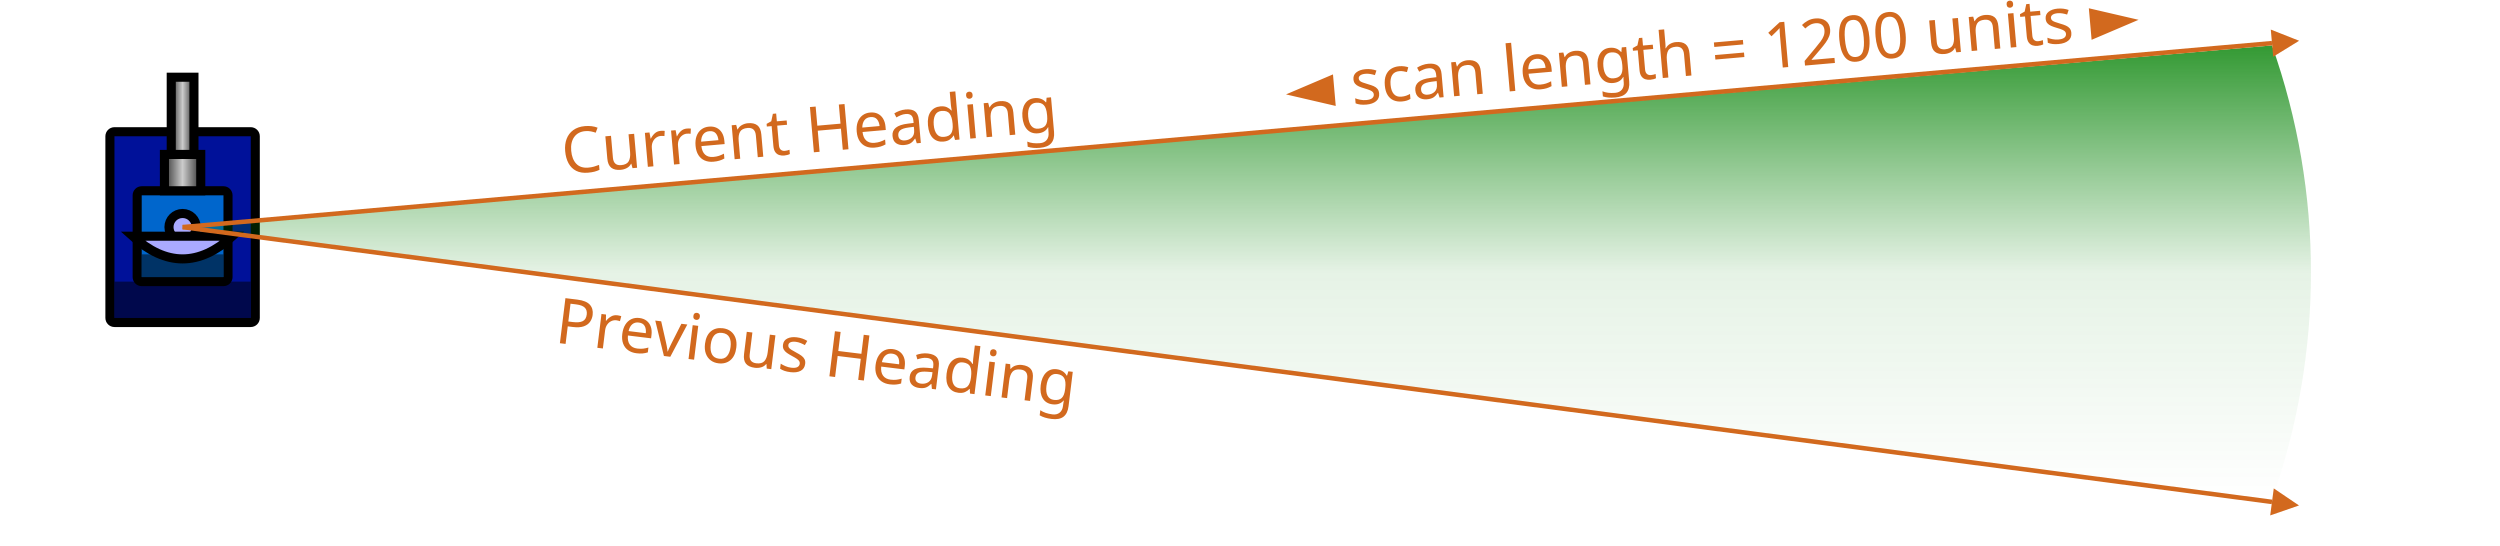
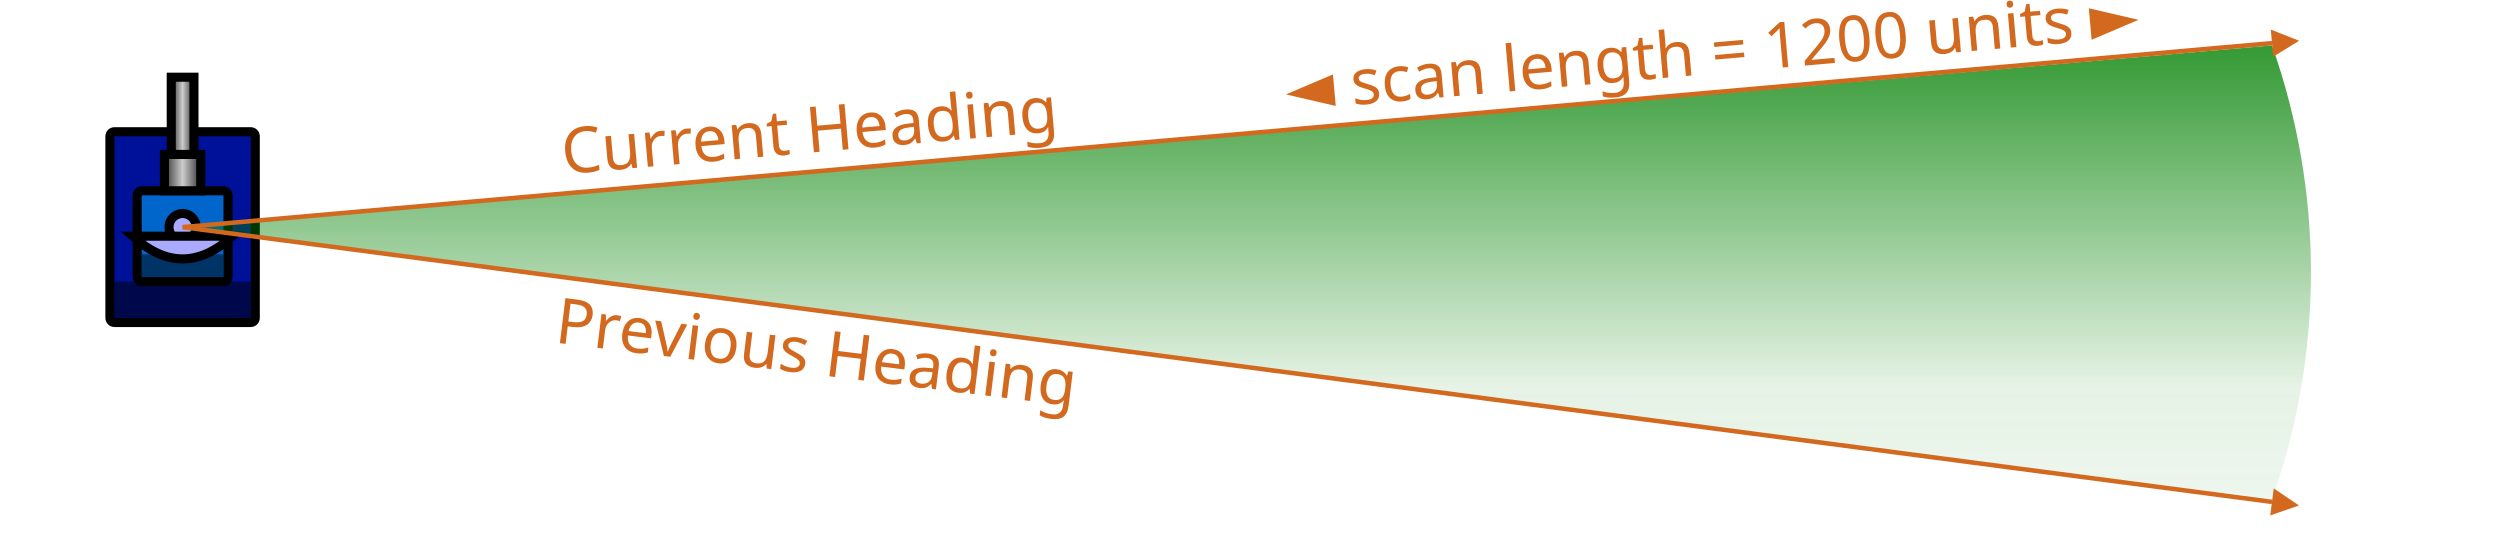
<svg xmlns="http://www.w3.org/2000/svg" version="1.1" width="688" height="150" viewBox="0 0 5500 1200">
  <style>
        .text { font: 140px sans-serif; }
    </style>
  <use href="#tank" transform="translate(0,100)" />
  <use href="#radar-sweep" transform="translate(0,100)" />
  <use href="#arrows-with-text" transform="translate(0,0)" />
  <defs>
    <style>
            .tank-body, .tank-turret, .tank-radar {
            transform-origin: 400px 400px;
            }
            .tank-body {
            transform: rotate(var(--body-rotation, 10deg));
            }
            .tank-turret {
            transform: rotate(var(--turret-rotation, 80deg));
            }
            .tank-radar {
-             transform: rotate(var(--radar-rotation, 127deg));
+             transform: rotate(var(--radar-rotation, 85deg));
            }
            svg {
            --tank-body-color: #019;
            --tank-turret-color: #06c;
            --tank-radar-color: #aaf;
            --left-belt-track-1: inline;
            --left-belt-track-2: none;
            --left-belt-track-3: none;
            --right-belt-track-1: none;
            --right-belt-track-2: inline;
            --right-belt-track-3: none;
            }
            .tank-body-fill {
            fill: var(--tank-body-color, #019);
            }
            .tank-turret-fill {
            fill: var(--tank-turret-color, #06c);
            }
            .tank-radar-fill {
            fill: var(--tank-radar-color, #aaf);
            }
            .left-belt, .right-belt {
            display: none;
            }
            .left-belt.track1 {
            display: var(--left-belt-track-1, none);
            }
            .left-belt.track2 {
            display: var(--left-belt-track-2, none);
            }
            .left-belt.track3 {
            display: var(--left-belt-track-3, none);
            }
            .right-belt.track1 {
            display: var(--right-belt-track-1, none);
            }
            .right-belt.track2 {
            display: var(--right-belt-track-2, none);
            }
            .right-belt.track3 {
            display: var(--right-belt-track-3, none);
            }
        </style>
    <linearGradient id="cannon-grad" x1="0%" y1="0%" x2="100%" y2="0%">
      <stop offset="0%" stop-color="#333" />
      <stop offset="50%" stop-color="#CCC" />
      <stop offset="100%" stop-color="#333" />
    </linearGradient>
    <symbol id="link0">
      <rect x="5" y="55" width="125" height="25" fill="#aaaaaa" />
      <rect x="10" y="70" width="116" height="35" fill="#666666" rx="10" ry="10" />
      <rect x="5" y="55" width="125" height="50" fill="none" stroke="black" stroke-width="10" rx="10" ry="10" />
    </symbol>
    <symbol id="link30">
      <rect x="5" y="55" width="125" height="25" fill="#939393" />
      <rect x="10" y="70" width="116" height="30" fill="#585858" rx="10" ry="10" />
      <rect x="5" y="55" width="125" height="42" fill="none" stroke="black" stroke-width="10" rx="10" ry="10" />
    </symbol>
    <symbol id="link60">
      <rect x="5" y="55" width="125" height="20" fill="#555555" />
      <rect x="5" y="55" width="125" height="20" fill="none" stroke="black" stroke-width="10" rx="10" ry="10" />
    </symbol>
    <symbol id="main-track">
      <rect x="20" y="75" width="95" height="450" fill="#333333" stroke="black" stroke-width="10" />
    </symbol>
    <symbol id="track1">
      <use href="#main-track" />
      <use href="#link30" />
      <use href="#link0" y="60" />
      <use href="#link0" y="140" />
      <use href="#link0" y="220" />
      <use href="#link0" y="300" />
      <use href="#link0" y="380" />
      <use href="#link30" y="448" />
    </symbol>
    <symbol id="track2">
      <use href="#main-track" />
      <use href="#link60" />
      <use href="#link0" y="33" />
      <use href="#link0" y="113" />
      <use href="#link0" y="193" />
      <use href="#link0" y="273" />
      <use href="#link0" y="353" />
      <use href="#link0" y="433" />
    </symbol>
    <symbol id="track3">
      <use href="#main-track" />
      <use href="#link0" y="7" />
      <use href="#link0" y="87" />
      <use href="#link0" y="167" />
      <use href="#link0" y="247" />
      <use href="#link0" y="327" />
      <use href="#link0" y="407" />
      <use href="#link60" y="470" />
    </symbol>
    <symbol id="body">
      <use href="#track1" x="150" y="100" class="left-belt track1" />
      <use href="#track2" x="150" y="100" class="left-belt track2" />
      <use href="#track3" x="150" y="100" class="left-belt track3" />
      <use href="#track1" x="515" y="100" class="right-belt track1" />
      <use href="#track2" x="515" y="100" class="right-belt track2" />
      <use href="#track3" x="515" y="100" class="right-belt track3" />
      <rect class="tank-body-fill" x="240" y="190" width="320" height="420" stroke="black" stroke-width="20" rx="10" ry="10" />
      <rect x="250" y="520" width="300" height="80" opacity="0.5" />
    </symbol>
    <symbol id="turret">
      <rect class="tank-turret-fill" x="300" y="320" width="200" height="200" stroke="black" stroke-width="20" rx="10" ry="10" />
      <rect x="310" y="460" width="180" height="50" fill="black" opacity="0.5" />
      <rect x="360" y="240" width="80" height="80" fill="url(#cannon-grad)" stroke="black" stroke-width="20" />
      <rect x="375" y="70" width="50" height="170" fill="url(#cannon-grad)" stroke="black" stroke-width="20" />
    </symbol>
    <symbol id="radar">
      <circle class="tank-radar-fill" cx="400" cy="400" r="30" stroke="black" stroke-width="20" />
      <path class="tank-radar-fill" d="M 290 420 q 110 100 220 0 z" stroke="black" stroke-width="20" />
    </symbol>
    <symbol id="tank">
      <use class="tank-body" href="#body" />
      <use class="tank-turret" href="#turret" />
      <use class="tank-radar" href="#radar" />
    </symbol>
    <defs>
-       <linearGradient id="sweepGrad" gradientUnits="userSpaceOnUse" x1="0" y1="0" x2="0" y2="1000">
+       <linearGradient id="sweepGrad" gradientUnits="userSpaceOnUse" x1="0" y1="0" x2="0" y2="1500">
        <stop offset="0%" stop-color="green" stop-opacity="0.8" />
        <stop offset="50%" stop-color="green" stop-opacity="0.1" />
        <stop offset="100%" stop-color="green" stop-opacity="0" />
      </linearGradient>
      <clipPath id="sector">
        <path d="                     M 400 400                     L 5000 0                     A -1500 -1500 0 0 1 5000 1000                     Z" />
      </clipPath>
    </defs>
    <symbol id="radar-sweep">
      <rect x="0" y="0" width="5500" height="1000" fill="url(#sweepGrad)" clip-path="url(#sector)" />
    </symbol>
    <symbol id="arrows-with-text">
      <marker id="arrow-head-1" markerWidth="20" markerHeight="20" refX="6" refY="3" orient="auto">
        <polygon points="6 0, 12 3, 6 6" fill="chocolate" />
      </marker>
      <marker id="arrow-head-2" markerWidth="20" markerHeight="20" refX="6" refY="3" orient="auto">
        <polygon points="6 0, 12 3, 6 6" fill="chocolate" />
      </marker>
      <marker id="arrow-head-3" markerWidth="20" markerHeight="20" refX="6" refY="3" orient="auto">
        <polygon points="6 0, 12 3, 6 6" fill="chocolate" />
      </marker>
      <line x1="400" y1="500" x2="5000" y2="95" stroke="chocolate" stroke-width="10" marker-end="url(#arrow-head-1)" />
      <line x1="400" y1="500" x2="5000" y2="1105" stroke="chocolate" stroke-width="10" marker-end="url(#arrow-head-2)" />
      <text x="1200" y="490" class="text" fill="chocolate" transform="rotate(-5)">Current Heading</text>
      <text x="1300" y="600" class="text" fill="chocolate" transform="rotate(7)">Previous Heading</text>
      <text x="2800" y="490" class="text" fill="chocolate" transform="rotate(-5)">◄ scan length = 1200 units ►</text>
    </symbol>
  </defs>
</svg>
